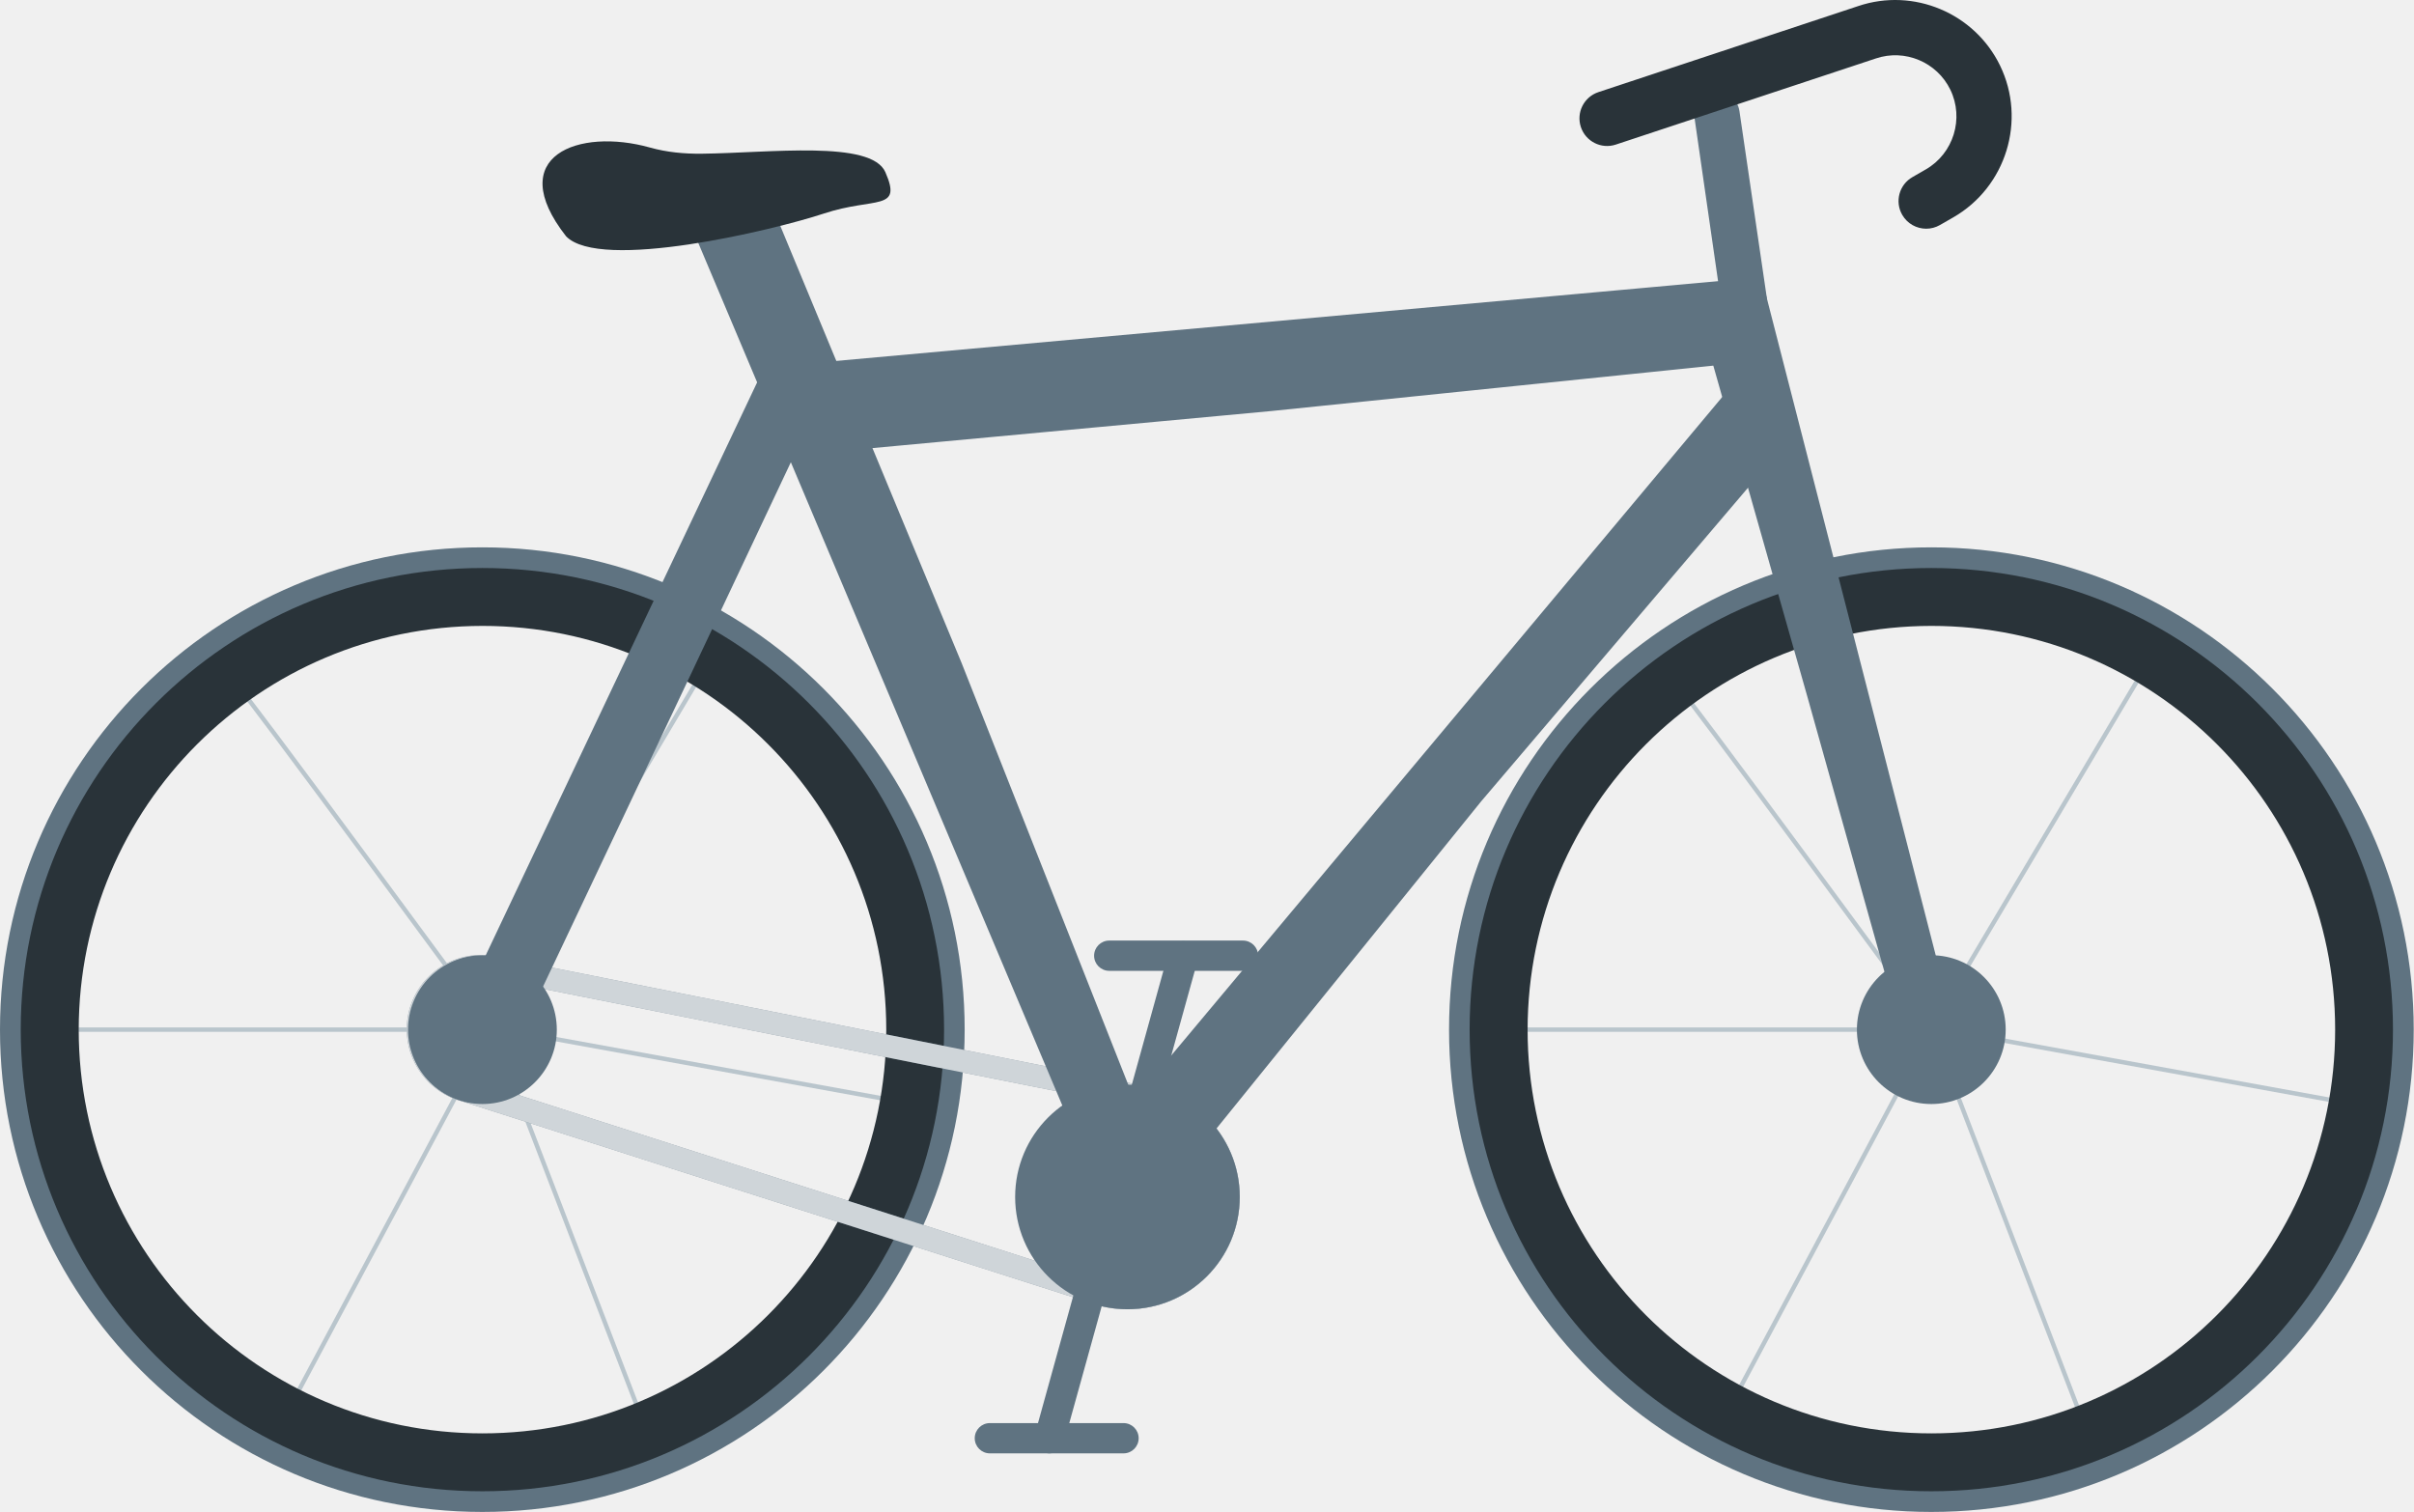
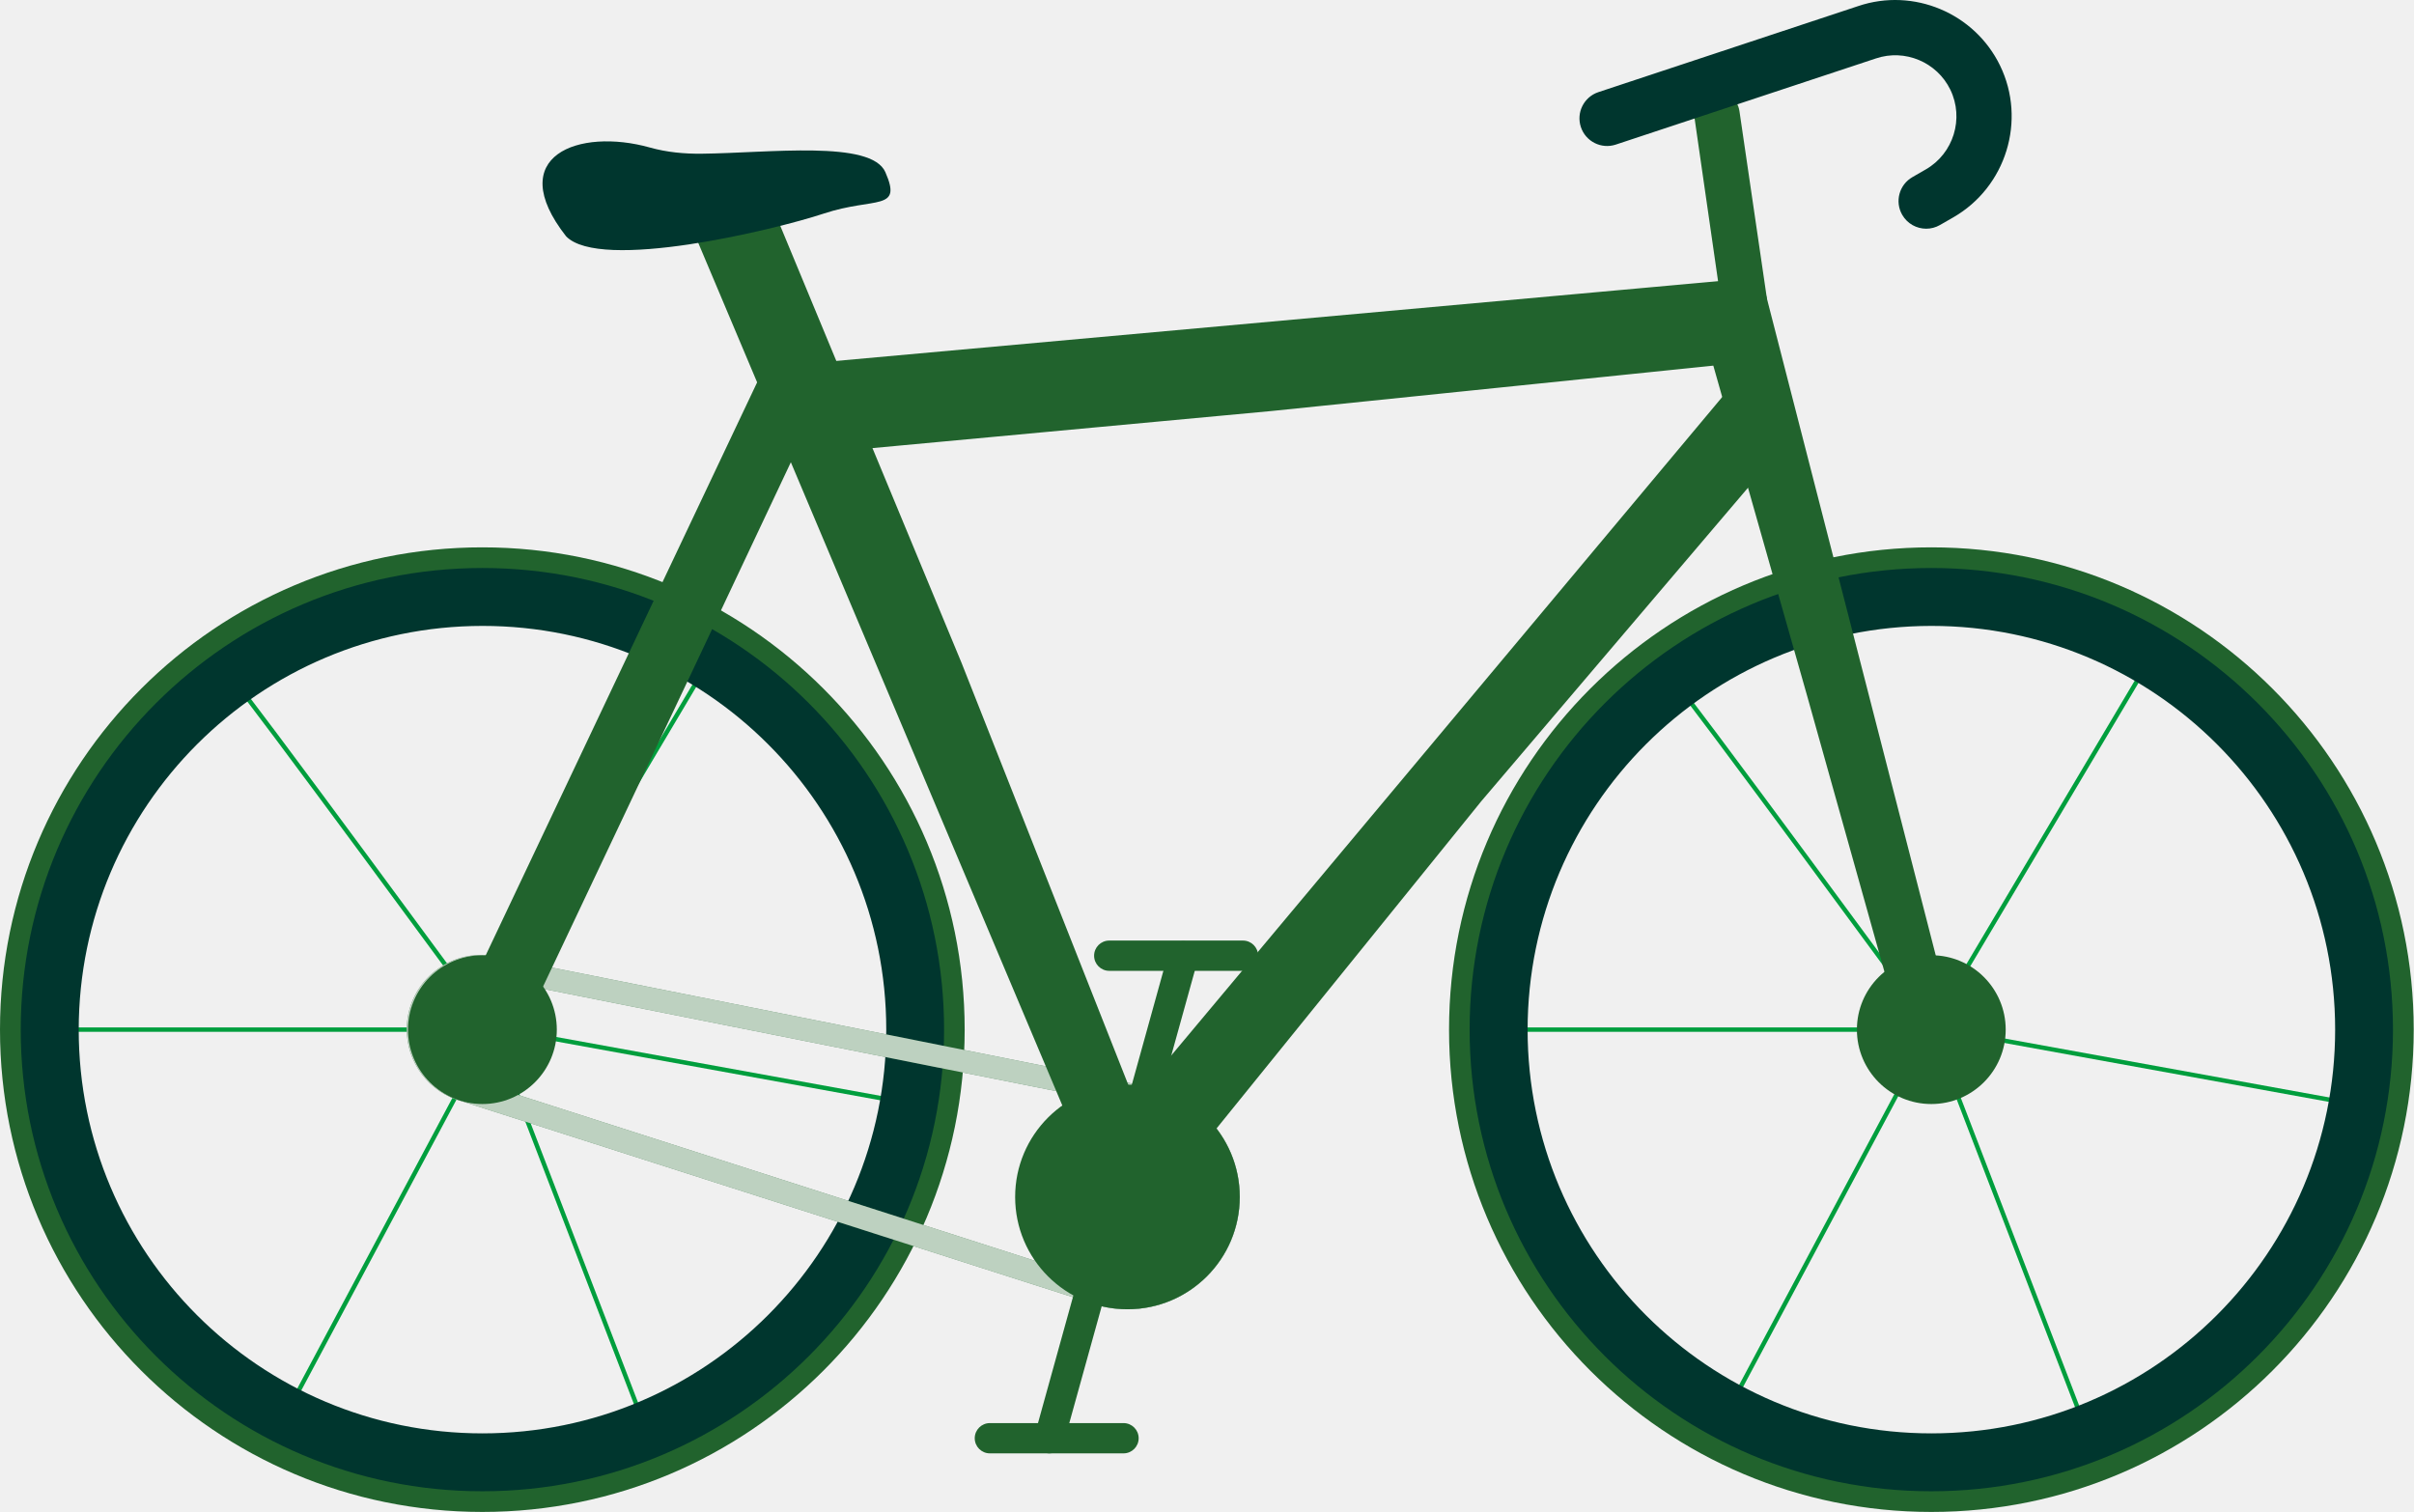
<svg xmlns="http://www.w3.org/2000/svg" width="546" height="342" viewBox="0 0 546 342" fill="none">
-   <path d="M332.401 232.903H436.822L389.322 321.901" stroke="#B9C5CC" stroke-miterlimit="10" />
-   <path d="M532.239 249.731L436.839 232.411L486.537 148.7" stroke="#B9C5CC" stroke-miterlimit="10" />
-   <path d="M378.243 153.614C379.754 154.622 436.84 232.41 436.84 232.41L471.255 321.901" stroke="#B9C5CC" stroke-miterlimit="10" />
-   <path d="M6.714 232.903H111.135L63.635 321.901" stroke="#B9C5CC" stroke-miterlimit="10" />
-   <path d="M206.552 249.731L111.152 232.411L160.85 148.7" stroke="#B9C5CC" stroke-miterlimit="10" />
-   <path d="M52.556 153.614C54.067 154.622 111.153 232.41 111.153 232.41L145.568 321.901" stroke="#B9C5CC" stroke-miterlimit="10" />
-   <path d="M109.112 137.505C161.8 137.505 204.512 180.217 204.512 232.905C204.512 285.593 161.8 328.305 109.112 328.305C56.424 328.305 13.712 285.593 13.712 232.905C13.768 180.241 56.447 137.562 109.112 137.505ZM109.112 123.811C48.861 123.801 0.01 172.637 1.31397e-06 232.888C-0.009 293.139 48.826 341.99 109.078 342C169.329 342.009 218.18 293.174 218.189 232.922V232.905C218.189 172.654 169.346 123.811 109.095 123.811H109.112Z" fill="#5F7381" />
-   <path d="M109.112 141.579C159.55 141.569 200.445 182.45 200.455 232.888C200.464 283.325 159.584 324.221 109.146 324.23C58.708 324.24 17.812 283.36 17.803 232.922V232.905C17.85 182.493 58.7 141.635 109.112 141.579ZM109.112 128.483C51.441 128.483 4.69 175.234 4.69 232.905C4.69 290.575 51.441 337.326 109.112 337.326C166.782 337.326 213.533 290.575 213.533 232.905C213.533 175.234 166.782 128.483 109.112 128.483Z" fill="#293339" />
-   <path d="M436.823 137.505C489.511 137.496 532.231 180.2 532.24 232.888C532.25 285.576 489.545 328.296 436.857 328.305C384.169 328.315 341.45 285.61 341.44 232.922V232.905C341.497 180.241 384.176 137.562 436.84 137.505M436.84 123.811C376.589 123.811 327.746 172.654 327.746 232.905C327.746 293.156 376.589 342 436.84 342C497.092 342 545.935 293.156 545.935 232.905C545.935 172.654 497.091 123.811 436.84 123.811Z" fill="#5F7381" />
-   <path d="M436.823 141.579C487.26 141.569 528.156 182.45 528.165 232.888C528.175 283.325 487.295 324.221 436.857 324.23C386.419 324.24 345.523 283.36 345.514 232.922V232.905C345.561 182.493 386.411 141.635 436.823 141.579ZM436.823 128.483C379.152 128.483 332.401 175.234 332.401 232.905C332.401 290.575 379.152 337.326 436.823 337.326C494.493 337.326 541.244 290.575 541.244 232.905C541.244 175.234 494.493 128.483 436.823 128.483Z" fill="#293339" />
-   <path d="M436.823 249.731C446.116 249.731 453.65 242.197 453.65 232.903C453.65 223.61 446.116 216.076 436.823 216.076C427.529 216.076 419.996 223.61 419.996 232.903C419.996 242.197 427.529 249.731 436.823 249.731Z" fill="#5F7381" />
-   <path d="M109.094 221.195C110.165 221.199 111.231 221.349 112.261 221.64H112.638L260.146 251.049C270.98 253.862 277.483 264.926 274.67 275.76C272.346 284.711 264.258 290.954 255.01 290.935C253.36 290.932 251.716 290.731 250.114 290.336L106.133 244.116H105.945C99.724 242.351 96.112 235.877 97.877 229.655C99.3 224.642 103.866 221.172 109.077 221.144M109.077 216.008C99.775 215.881 92.131 223.319 92.004 232.621C91.898 240.37 97.093 247.191 104.592 249.149L248.728 295.368C250.787 295.89 252.903 296.155 255.027 296.156C269.057 296.14 280.418 284.755 280.403 270.725C280.39 259.122 272.518 249.003 261.275 246.136L113.631 216.624C112.155 216.204 110.628 215.991 109.094 215.991L109.077 216.008Z" fill="#5F7381" />
+   <path d="M332.401 232.903H436.822L389.322 321.901" stroke="#009E3D" stroke-miterlimit="10" />
+   <path d="M532.239 249.731L436.839 232.411L486.537 148.7" stroke="#009E3D" stroke-miterlimit="10" />
+   <path d="M378.243 153.614C379.754 154.622 436.84 232.41 436.84 232.41L471.255 321.901" stroke="#009E3D" stroke-miterlimit="10" />
+   <path d="M6.714 232.903H111.135L63.635 321.901" stroke="#009E3D" stroke-miterlimit="10" />
+   <path d="M206.552 249.731L111.152 232.411L160.85 148.7" stroke="#009E3D" stroke-miterlimit="10" />
+   <path d="M52.556 153.614C54.067 154.622 111.153 232.41 111.153 232.41L145.568 321.901" stroke="#009E3D" stroke-miterlimit="10" />
+   <path d="M109.112 137.505C161.8 137.505 204.512 180.217 204.512 232.905C204.512 285.593 161.8 328.305 109.112 328.305C56.424 328.305 13.712 285.593 13.712 232.905C13.768 180.241 56.447 137.562 109.112 137.505ZM109.112 123.811C48.861 123.801 0.01 172.637 1.31397e-06 232.888C-0.009 293.139 48.826 341.99 109.078 342C169.329 342.009 218.18 293.174 218.189 232.922V232.905C218.189 172.654 169.346 123.811 109.095 123.811H109.112Z" fill="#21632D" />
+   <path d="M109.112 141.579C159.55 141.569 200.445 182.45 200.455 232.888C200.464 283.325 159.584 324.221 109.146 324.23C58.708 324.24 17.812 283.36 17.803 232.922V232.905C17.85 182.493 58.7 141.635 109.112 141.579ZM109.112 128.483C51.441 128.483 4.69 175.234 4.69 232.905C4.69 290.575 51.441 337.326 109.112 337.326C166.782 337.326 213.533 290.575 213.533 232.905C213.533 175.234 166.782 128.483 109.112 128.483Z" fill="#00362E" />
+   <path d="M436.823 137.505C489.511 137.496 532.231 180.2 532.24 232.888C532.25 285.576 489.545 328.296 436.857 328.305C384.169 328.315 341.45 285.61 341.44 232.922V232.905C341.497 180.241 384.176 137.562 436.84 137.505M436.84 123.811C376.589 123.811 327.746 172.654 327.746 232.905C327.746 293.156 376.589 342 436.84 342C497.092 342 545.935 293.156 545.935 232.905C545.935 172.654 497.091 123.811 436.84 123.811Z" fill="#21632D" />
+   <path d="M436.823 141.579C487.26 141.569 528.156 182.45 528.165 232.888C528.175 283.325 487.295 324.221 436.857 324.23C386.419 324.24 345.523 283.36 345.514 232.922V232.905C345.561 182.493 386.411 141.635 436.823 141.579ZM436.823 128.483C379.152 128.483 332.401 175.234 332.401 232.905C332.401 290.575 379.152 337.326 436.823 337.326C494.493 337.326 541.244 290.575 541.244 232.905C541.244 175.234 494.493 128.483 436.823 128.483Z" fill="#00362E" />
+   <path d="M436.823 249.731C446.116 249.731 453.65 242.197 453.65 232.903C453.65 223.61 446.116 216.076 436.823 216.076C427.529 216.076 419.996 223.61 419.996 232.903C419.996 242.197 427.529 249.731 436.823 249.731Z" fill="#21632D" />
+   <path d="M109.094 221.195C110.165 221.199 111.231 221.349 112.261 221.64H112.638L260.146 251.049C270.98 253.862 277.483 264.926 274.67 275.76C272.346 284.711 264.258 290.954 255.01 290.935C253.36 290.932 251.716 290.731 250.114 290.336L106.133 244.116H105.945C99.724 242.351 96.112 235.877 97.877 229.655C99.3 224.642 103.866 221.172 109.077 221.144M109.077 216.008C99.775 215.881 92.131 223.319 92.004 232.621C91.898 240.37 97.093 247.191 104.592 249.149L248.728 295.368C250.787 295.89 252.903 296.155 255.027 296.156C269.057 296.14 280.418 284.755 280.403 270.725C280.39 259.122 272.518 249.003 261.275 246.136L113.631 216.624C112.155 216.204 110.628 215.991 109.094 215.991L109.077 216.008Z" fill="#21632D" />
  <path opacity="0.7" d="M109.094 221.195C110.165 221.199 111.231 221.349 112.261 221.64H112.638L260.146 251.049C270.98 253.862 277.483 264.926 274.67 275.76C272.346 284.711 264.258 290.954 255.01 290.935C253.36 290.932 251.716 290.731 250.114 290.336L106.133 244.116H105.945C99.724 242.351 96.112 235.877 97.877 229.655C99.3 224.642 103.866 221.172 109.077 221.144M109.077 216.008C99.775 215.881 92.131 223.319 92.004 232.621C91.898 240.37 97.093 247.191 104.592 249.149L248.728 295.368C250.787 295.89 252.903 296.155 255.027 296.156C269.057 296.14 280.418 284.755 280.403 270.725C280.39 259.122 272.518 249.003 261.275 246.136L113.631 216.624C112.155 216.204 110.628 215.991 109.094 215.991L109.077 216.008Z" fill="white" />
-   <path d="M252.51 270.887C252.265 270.904 252.019 270.904 251.774 270.887C249.991 270.634 248.471 269.464 247.768 267.806L156.374 51.243C155.273 48.629 156.499 45.617 159.113 44.515C161.727 43.414 172.657 41.901 173.759 44.515L217.511 150.007L256.533 248.763L394.283 84.127C396.143 81.986 399.387 81.758 401.528 83.618C403.582 85.402 405.574 90.49 406.272 97.504L335.018 181.259L262.514 270.887C261.528 272.092 254.067 270.902 252.51 270.887Z" fill="#5F7381" />
-   <path d="M111.61 223.829C109.719 223.833 108.183 222.303 108.179 220.412C108.178 219.901 108.291 219.395 108.511 218.933L177.207 73.907C177.926 72.158 179.926 71.323 181.675 72.042C183.424 72.761 184.259 74.761 183.54 76.51C183.494 76.621 187.663 73.175 187.509 86.255L156.258 152.509L122.506 223.829C121.942 225.03 112.937 223.828 111.61 223.829Z" fill="#5F7381" />
-   <path d="M436.823 238.04C434.472 238.042 431.85 240.095 431.27 237.818L408.769 157.509L387.518 82.709L287.512 92.98L185.007 102.506C182.17 102.761 172.909 91.143 172.654 88.307C172.399 85.471 174.491 82.964 177.327 82.709L394.044 63.109C396.554 62.878 398.86 64.502 399.488 66.943L441.804 231.569C442.507 234.316 440.852 237.112 438.106 237.818C437.691 237.951 437.259 238.026 436.823 238.04Z" fill="#5F7381" />
-   <path d="M394.507 73.396C391.935 73.423 389.74 71.543 389.371 68.997L383.26 26.612C382.849 23.804 384.792 21.195 387.6 20.783C390.407 20.372 393.017 22.315 393.428 25.123L399.642 67.525C400.05 70.332 398.104 72.937 395.297 73.345L395.294 73.345C395.033 73.382 394.77 73.399 394.507 73.396Z" fill="#5F7381" />
-   <path d="M128.027 53.436C135.692 61.442 174.862 52.1 186.349 48.3C197.835 44.5 204.171 47.876 200.251 38.941C197.043 31.628 174.139 34.603 158.7 34.769C154.753 34.811 150.798 34.438 146.998 33.371C130.922 28.858 113.784 35.236 128.027 53.436Z" fill="#293339" />
-   <path d="M237.379 328.749C235.488 328.751 233.954 327.219 233.953 325.328C233.952 325.021 233.994 324.715 234.075 324.418L264.34 215.256C264.928 213.458 266.861 212.478 268.659 213.066C270.342 213.617 271.328 215.361 270.931 217.087L240.666 326.182C240.278 327.683 238.929 328.737 237.379 328.749Z" fill="#5F7381" />
-   <path d="M281.136 219.603H250.888C248.997 219.603 247.464 218.07 247.464 216.18C247.464 214.289 248.997 212.756 250.888 212.756H281.136C283.026 212.756 284.559 214.289 284.559 216.18C284.559 218.07 283.026 219.603 281.136 219.603Z" fill="#5F7381" />
-   <path d="M254.12 328.751H223.889C221.998 328.751 220.465 327.218 220.465 325.327C220.465 323.436 221.998 321.903 223.889 321.903H254.12C256.011 321.903 257.543 323.436 257.543 325.327C257.543 327.218 256.011 328.751 254.12 328.751Z" fill="#5F7381" />
-   <path d="M435.671 51.734C433.506 51.734 431.403 50.61 430.247 48.599C428.525 45.607 429.556 41.786 432.548 40.065L435.58 38.32C441.849 34.717 444.287 26.797 441.13 20.292C438.097 14.048 430.855 11.002 424.276 13.224L365.46 32.706C362.19 33.792 358.647 32.015 357.562 28.738C356.477 25.462 358.253 21.925 361.529 20.84L420.317 1.366C432.813 -2.839 446.606 2.947 452.376 14.835C458.386 27.22 453.745 42.296 441.812 49.157L438.781 50.9C437.8 51.466 436.728 51.734 435.671 51.734Z" fill="#293339" />
-   <path d="M109.111 216.076C118.405 216.076 125.939 223.61 125.939 232.903C125.939 242.197 118.405 249.731 109.111 249.731C99.818 249.731 92.284 242.197 92.284 232.903C92.284 223.61 99.818 216.076 109.111 216.076Z" fill="#5F7381" />
-   <path d="M255.01 245.351C240.98 245.351 229.606 256.724 229.606 270.754C229.606 284.784 240.98 296.157 255.01 296.157C269.04 296.157 280.413 284.784 280.413 270.754C280.423 256.734 269.065 245.36 255.044 245.351H255.01Z" fill="#5F7381" />
+   <path d="M252.51 270.887C252.265 270.904 252.019 270.904 251.774 270.887C249.991 270.634 248.471 269.464 247.768 267.806L156.374 51.243C155.273 48.629 156.499 45.617 159.113 44.515C161.727 43.414 172.657 41.901 173.759 44.515L217.511 150.007L256.533 248.763L394.283 84.127C396.143 81.986 399.387 81.758 401.528 83.618C403.582 85.402 405.574 90.49 406.272 97.504L335.018 181.259L262.514 270.887C261.528 272.092 254.067 270.902 252.51 270.887Z" fill="#21632D" />
+   <path d="M111.61 223.829C109.719 223.833 108.183 222.303 108.179 220.412C108.178 219.901 108.291 219.395 108.511 218.933L177.207 73.907C177.926 72.158 179.926 71.323 181.675 72.042C183.424 72.761 184.259 74.761 183.54 76.51C183.494 76.621 187.663 73.175 187.509 86.255L156.258 152.509L122.506 223.829C121.942 225.03 112.937 223.828 111.61 223.829Z" fill="#21632D" />
+   <path d="M436.823 238.04C434.472 238.042 431.85 240.095 431.27 237.818L408.769 157.509L387.518 82.709L287.512 92.98L185.007 102.506C182.17 102.761 172.909 91.143 172.654 88.307C172.399 85.471 174.491 82.964 177.327 82.709L394.044 63.109C396.554 62.878 398.86 64.502 399.488 66.943L441.804 231.569C442.507 234.316 440.852 237.112 438.106 237.818C437.691 237.951 437.259 238.026 436.823 238.04Z" fill="#21632D" />
+   <path d="M394.507 73.396C391.935 73.423 389.74 71.543 389.371 68.997L383.26 26.612C382.849 23.804 384.792 21.195 387.6 20.783C390.407 20.372 393.017 22.315 393.428 25.123L399.642 67.525C400.05 70.332 398.104 72.937 395.297 73.345L395.294 73.345C395.033 73.382 394.77 73.399 394.507 73.396Z" fill="#21632D" />
+   <path d="M128.027 53.436C135.692 61.442 174.862 52.1 186.349 48.3C197.835 44.5 204.171 47.876 200.251 38.941C197.043 31.628 174.139 34.603 158.7 34.769C154.753 34.811 150.798 34.438 146.998 33.371C130.922 28.858 113.784 35.236 128.027 53.436Z" fill="#00362E" />
+   <path d="M237.379 328.749C235.488 328.751 233.954 327.219 233.953 325.328C233.952 325.021 233.994 324.715 234.075 324.418L264.34 215.256C264.928 213.458 266.861 212.478 268.659 213.066C270.342 213.617 271.328 215.361 270.931 217.087L240.666 326.182C240.278 327.683 238.929 328.737 237.379 328.749Z" fill="#21632D" />
+   <path d="M281.136 219.603H250.888C248.997 219.603 247.464 218.07 247.464 216.18C247.464 214.289 248.997 212.756 250.888 212.756H281.136C283.026 212.756 284.559 214.289 284.559 216.18C284.559 218.07 283.026 219.603 281.136 219.603Z" fill="#21632D" />
+   <path d="M254.12 328.751H223.889C221.998 328.751 220.465 327.218 220.465 325.327C220.465 323.436 221.998 321.903 223.889 321.903H254.12C256.011 321.903 257.543 323.436 257.543 325.327C257.543 327.218 256.011 328.751 254.12 328.751Z" fill="#21632D" />
+   <path d="M435.671 51.734C433.506 51.734 431.403 50.61 430.247 48.599C428.525 45.607 429.556 41.786 432.548 40.065L435.58 38.32C441.849 34.717 444.287 26.797 441.13 20.292C438.097 14.048 430.855 11.002 424.276 13.224L365.46 32.706C362.19 33.792 358.647 32.015 357.562 28.738C356.477 25.462 358.253 21.925 361.529 20.84L420.317 1.366C432.813 -2.839 446.606 2.947 452.376 14.835C458.386 27.22 453.745 42.296 441.812 49.157L438.781 50.9C437.8 51.466 436.728 51.734 435.671 51.734Z" fill="#00362E" />
+   <path d="M109.111 216.076C118.405 216.076 125.939 223.61 125.939 232.903C125.939 242.197 118.405 249.731 109.111 249.731C99.818 249.731 92.284 242.197 92.284 232.903C92.284 223.61 99.818 216.076 109.111 216.076Z" fill="#21632D" />
+   <path d="M255.01 245.351C240.98 245.351 229.606 256.724 229.606 270.754C229.606 284.784 240.98 296.157 255.01 296.157C269.04 296.157 280.413 284.784 280.413 270.754C280.423 256.734 269.065 245.36 255.044 245.351H255.01Z" fill="#21632D" />
</svg>
